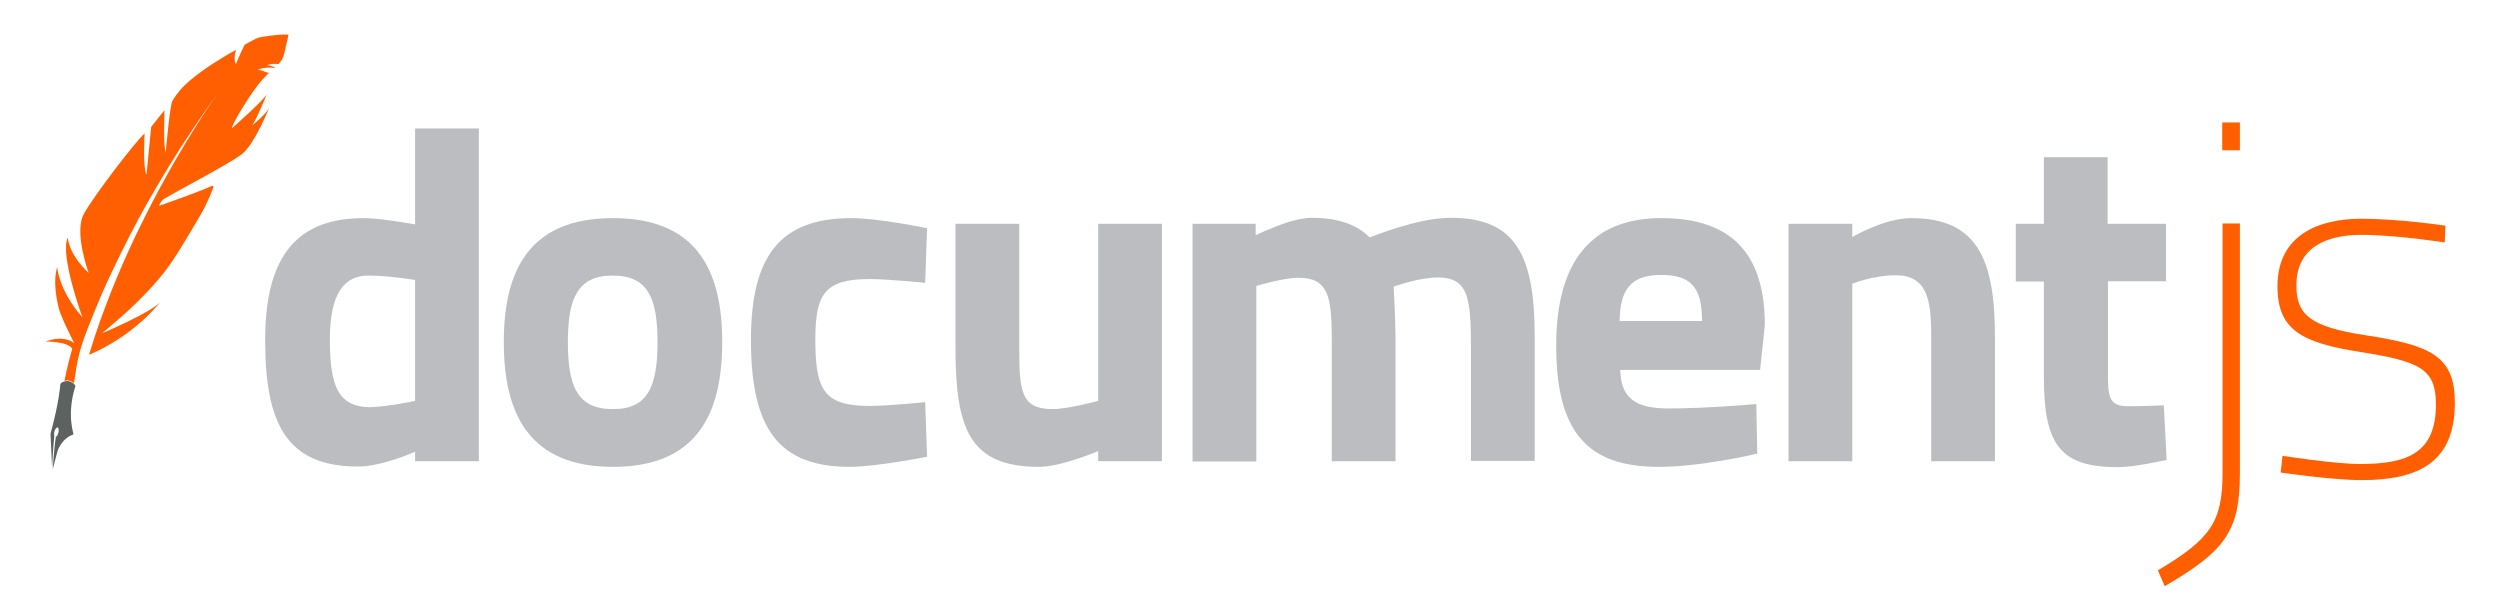
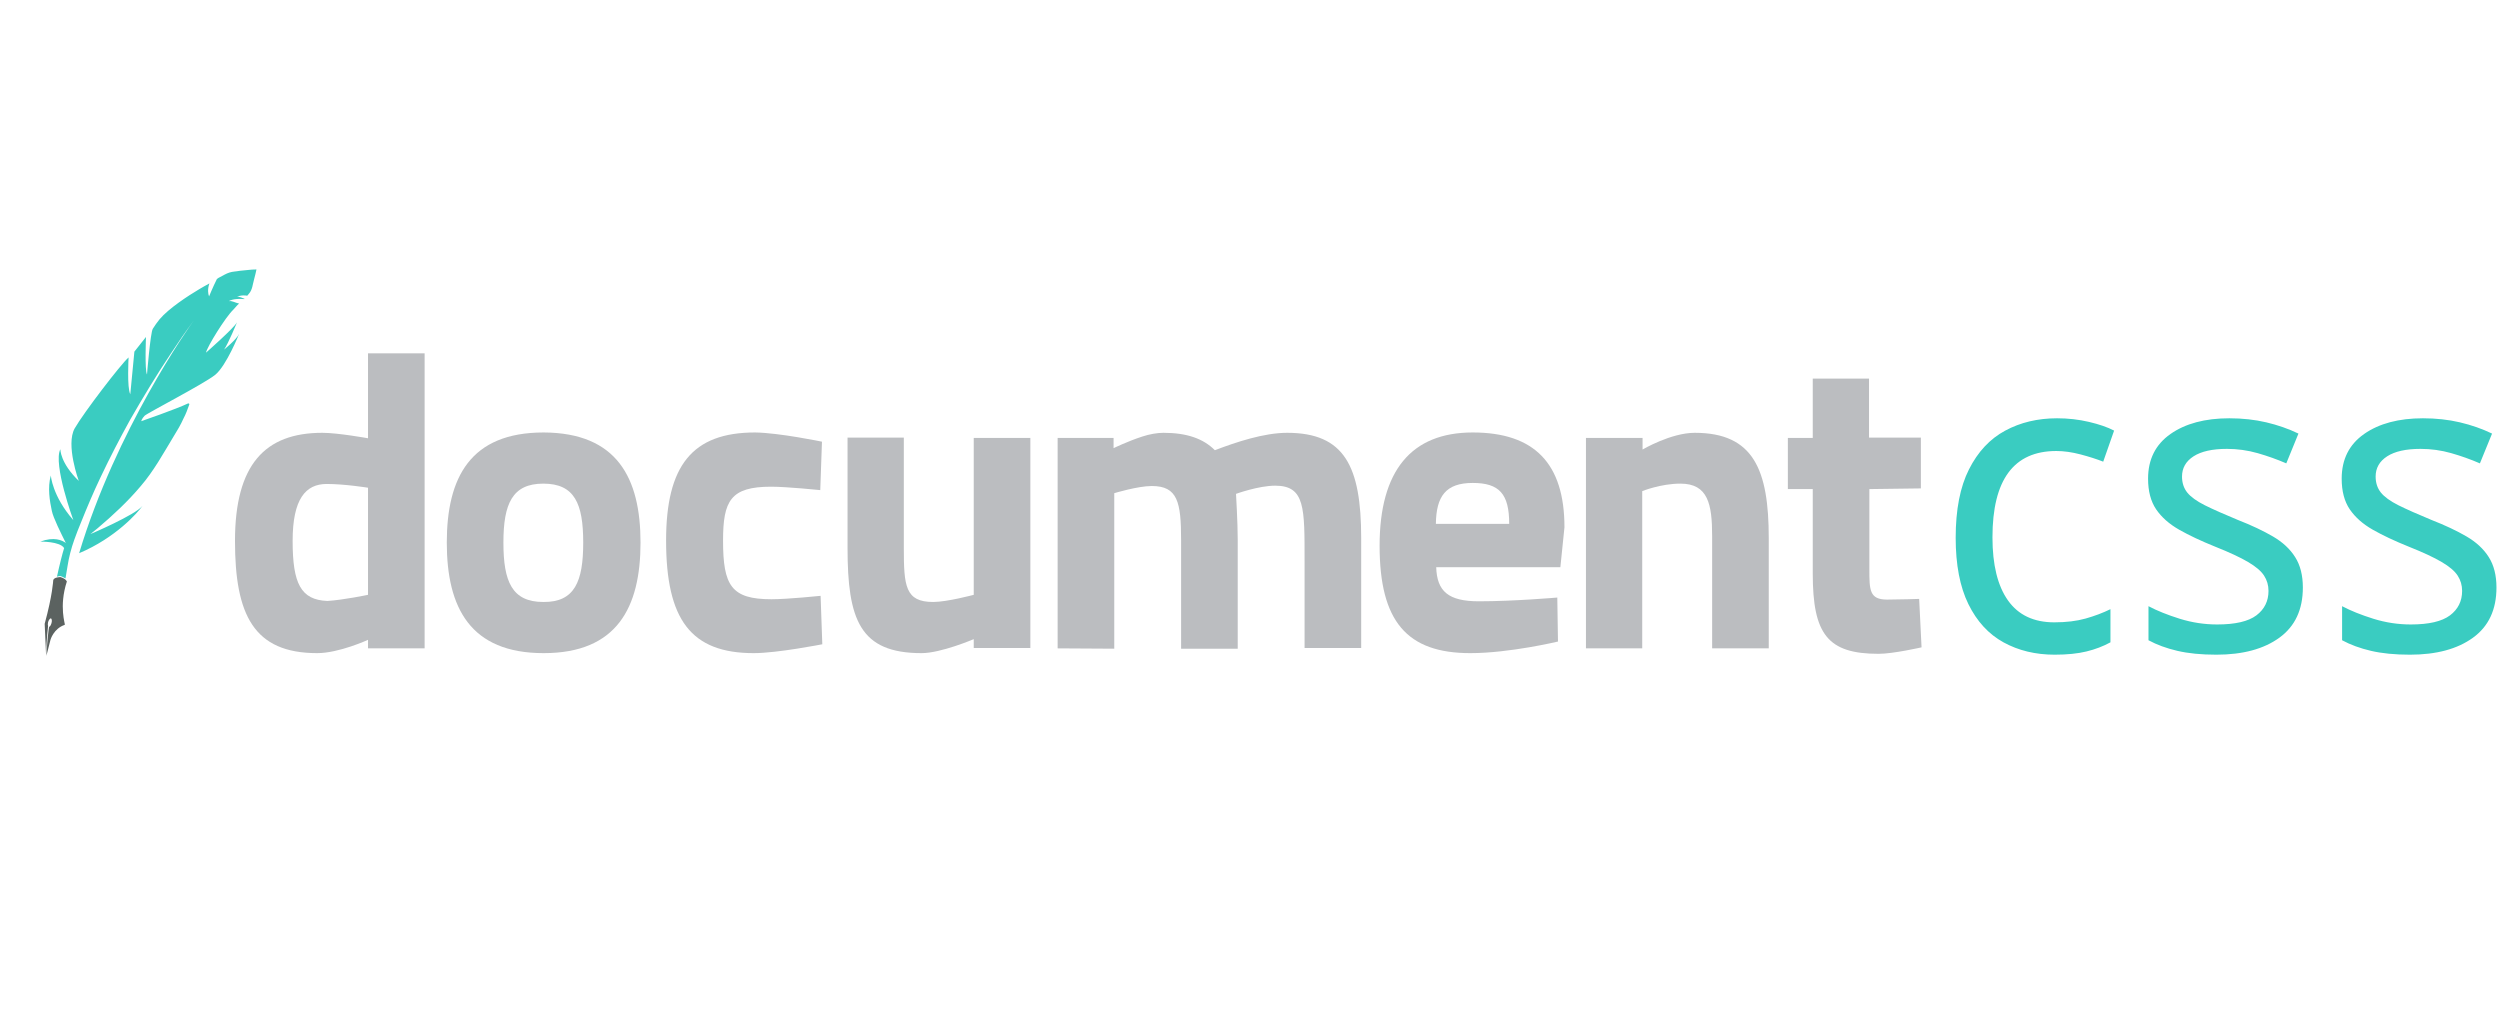
- <svg xmlns="http://www.w3.org/2000/svg" version="1.1" id="Layer_1" x="0px" y="0px" viewBox="0 0 792 194.6" enable-background="new 0 0 792 194.6" xml:space="preserve">
+ <svg xmlns="http://www.w3.org/2000/svg" version="1.1" id="Layer_1" x="0px" y="0px" viewBox="0 0 733 300" enable-background="new 0 0 733 300" xml:space="preserve">
  <g>
-     <path fill="#BBBDC0" d="M151.7,146.1h-20.2v-3c0,0-10.4,4.7-18.1,4.7c-22.7,0-29.4-13.7-29.4-40.1c0-27.3,10.7-38.6,31.2-38.6   c5.6,0,16.3,2,16.3,2V40.7h20.2V146.1z M131.5,127V88.7c0,0-8.3-1.4-14.8-1.4c-7.5,0-12.2,5.4-12.2,20.3c0,15.2,2.9,21.1,12.4,21.4   C122.8,128.9,131.5,127,131.5,127z" />
-     <path fill="#BBBDC0" d="M228.8,108.4c0,23.2-8.4,39.5-34.6,39.5c-26.2,0-34.6-16.3-34.6-39.5c0-23.2,8.4-39.3,34.6-39.3   C220.4,69.1,228.8,85.2,228.8,108.4z M208.3,108.4c0-13.9-3-21.1-14.2-21.1c-11.1,0-14.2,7.2-14.2,21.1c0,13.9,3,21.2,14.2,21.2   C205.3,129.7,208.3,122.3,208.3,108.4z" />
-     <path fill="#BBBDC0" d="M293.7,72.3l-0.6,17.3c0,0-11.9-1.2-17.6-1.2c-14.5,0-17.2,5-17.2,19.3c0,16.1,2.9,20.9,17.3,20.9   c5.7,0,17.5-1.2,17.5-1.2l0.6,17.3c0,0-16.1,3.2-24.5,3.2c-22.4,0-31.3-11.9-31.3-40.2c0-26.7,9.3-38.6,31.8-38.6   C278.4,69.1,293.7,72.3,293.7,72.3z" />
-     <path fill="#BBBDC0" d="M368.1,70.9v75.2h-20.2v-3.2c0,0-11.7,5-18.7,5c-22,0-26.5-11.9-26.5-37.7V70.9h20.2v39.3   c0,13.6,0.5,19.4,10.5,19.4c5,0,14.5-2.6,14.5-2.6V70.9H368.1z" />
-     <path fill="#BBBDC0" d="M377.8,146.1V70.9h20v3.6c0,0,5-2.4,10.2-4.1c2.6-0.8,5.4-1.4,7.5-1.4c8.4,0,14.3,2.1,18.4,6.2   c7.7-2.9,17.6-6.2,25.8-6.2c20.5,0,26.5,11.9,26.5,37.7v39.3H466v-31c0-19,0.3-27.1-10.5-27.1c-6,0-14,2.9-14,2.9   s0.6,10.4,0.6,16.3v39h-20.2v-38.7c0-13.6-1.2-19.4-10.5-19.4c-5,0-13.4,2.6-13.4,2.6v55.6H377.8z" />
-     <path fill="#BBBDC0" d="M556.4,128l0.3,15.7c0,0-17.3,4.2-31.3,4.2c-22.7,0-32.4-11.3-32.4-38.4c0-26.8,11.3-40.4,33.3-40.4   c22.1,0,32.8,11.1,32.8,33.9l-1.5,14.2h-44.3c0.2,8.6,4.4,12.2,15.2,12.2C540.9,129.4,556.4,128,556.4,128z M539.2,101.7   c0-10.7-3.5-14.6-13-14.6c-9.6,0-13,4.7-13.1,14.6H539.2z" />
-     <path fill="#BBBDC0" d="M566.6,146.1V70.9h20.2v4.2c0,0,10.1-6,18.7-6c21.1,0,26.5,13.3,26.5,37.7v39.3h-20.2V106   c0-11.4-1.5-18.8-11.3-18.8c-7.1,0-13.7,2.7-13.7,2.7v56.2H566.6z" />
-     <path fill="#BBBDC0" d="M667.8,89.2v28.5c0,7.5,0,11,6.3,11c4.2,0,11.4-0.3,11.4-0.3l0.9,17.3c0,0-10.1,2.3-15.4,2.3   c-18.2,0-23.5-6.9-23.5-28.6V89.2h-8.9V70.9h8.9V49.8h20.2v21.1h18.5v18.2H667.8z" />
+     <path fill="#BBBDC0" d="M124.5,190.1h-16.6v-2.5c0,0-8.5,3.9-14.9,3.9c-18.6,0-24.1-11.2-24.1-32.9c0-22.4,8.8-31.7,25.6-31.7   c4.6,0,13.4,1.6,13.4,1.6v-24.9h16.6V190.1z M107.9,174.4v-31.4c0,0-6.8-1.1-12.1-1.1c-6.2,0-10,4.4-10,16.7   c0,12.5,2.4,17.3,10.2,17.6C100.8,175.9,107.9,174.4,107.9,174.4z" />
+     <path fill="#BBBDC0" d="M187.8,159.1c0,19-6.9,32.4-28.4,32.4S131,178.2,131,159.1s6.9-32.3,28.4-32.3   C180.9,126.9,187.8,140.1,187.8,159.1z M171,159.1c0-11.4-2.5-17.3-11.7-17.3c-9.1,0-11.7,5.9-11.7,17.3c0,11.4,2.5,17.4,11.7,17.4   C168.5,176.6,171,170.5,171,159.1z" />
+     <path fill="#BBBDC0" d="M241,129.5l-0.5,14.2c0,0-9.8-1-14.4-1c-11.9,0-14.1,4.1-14.1,15.8c0,13.2,2.4,17.2,14.2,17.2   c4.7,0,14.4-1,14.4-1l0.5,14.2c0,0-13.2,2.6-20.1,2.6c-18.4,0-25.7-9.8-25.7-33c0-21.9,7.6-31.7,26.1-31.7   C228.5,126.9,241,129.5,241,129.5z" />
+     <path fill="#BBBDC0" d="M302.1,128.3v61.7h-16.6v-2.6c0,0-9.6,4.1-15.3,4.1c-18.1,0-21.7-9.8-21.7-30.9v-32.3H265v32.3   c0,11.2,0.4,15.9,8.6,15.9c4.1,0,11.9-2.1,11.9-2.1v-46H302.1z" />
+     <path fill="#BBBDC0" d="M310.1,190.1v-61.7h16.4v3c0,0,4.1-2,8.4-3.4c2.1-0.7,4.4-1.1,6.2-1.1c6.9,0,11.7,1.7,15.1,5.1   c6.3-2.4,14.4-5.1,21.2-5.1c16.8,0,21.7,9.8,21.7,30.9V190h-16.6v-25.4c0-15.6,0.2-22.2-8.6-22.2c-4.9,0-11.5,2.4-11.5,2.4   s0.5,8.5,0.5,13.4v32h-16.6v-31.8c0-11.2-1-15.9-8.6-15.9c-4.1,0-11,2.1-11,2.1v45.6L310.1,190.1L310.1,190.1z" />
+     <path fill="#BBBDC0" d="M456.6,175.2l0.2,12.9c0,0-14.2,3.4-25.7,3.4c-18.6,0-26.6-9.3-26.6-31.5c0-22,9.3-33.2,27.3-33.2   c18.1,0,26.9,9.1,26.9,27.8l-1.2,11.7h-36.4c0.2,7.1,3.6,10,12.5,10C443.9,176.3,456.6,175.2,456.6,175.2z M442.5,153.6   c0-8.8-2.9-12-10.7-12c-7.9,0-10.7,3.9-10.8,12H442.5z" />
+     <path fill="#BBBDC0" d="M465,190.1v-61.7h16.6v3.4c0,0,8.3-4.9,15.3-4.9c17.3,0,21.7,10.9,21.7,30.9v32.3h-16.6v-32.9   c0-9.4-1.2-15.4-9.3-15.4c-5.8,0-11.2,2.2-11.2,2.2v46.1L465,190.1L465,190.1z" />
+     <path fill="#BBBDC0" d="M548.1,143.4v23.4c0,6.2,0,9,5.2,9c3.4,0,9.4-0.2,9.4-0.2l0.7,14.2c0,0-8.3,1.9-12.6,1.9   c-14.9,0-19.3-5.7-19.3-23.5v-24.8h-7.3v-15h7.3V111H548v17.3h15.2v14.9L548.1,143.4L548.1,143.4z" />
  </g>
+   <path fill="#5B6260" d="M19.6,170.5c0,0-0.2-0.8-1.9-1.3c0,0-2,0-2.1,1c0,0-0.2,4.3-2.5,12.7l0.4,8.9c0.2-5,0.5-7.3,0.6-8.3  c-0.1-0.2-0.1-0.7,0-1.1c0.2-0.7,0.6-1.1,0.8-1.1c0.3,0.1,0.4,0.7,0.2,1.4c-0.2,0.6-0.4,1-0.7,1.1c-0.2,1.1-0.5,3.4-0.8,8.5l1.2-4.7  c0,0,0.9-3.3,4.2-4.4C19.2,183.1,17.2,177.9,19.6,170.5z" />
  <g>
-     <path fill="#FF5F00" d="M704,70.8h5.6v79.2c0,18.4-4.8,24.6-23.8,35.7l-2.2-5c16.6-9.9,20.5-15.2,20.5-30.9V70.8z M704,38.8h5.6   v8.8H704V38.8z" />
-     <path fill="#FF5F00" d="M774.5,76.8c0,0-15.5-2.4-26.4-2.4c-10.4,0-20.6,3.5-20.6,16c0,9.1,4,13.1,21.9,15.8   c20.9,3.2,28.3,6.7,28.3,21.4c0,18.9-11.5,24.5-29.6,24.5c-9.1,0-25.6-2.4-25.6-2.4l0.6-5.3c0,0,16.5,2.6,24.6,2.6   c15,0,24-3.5,24-18.9c0-11.2-5-13.6-24-16.6c-18.4-2.9-26.2-6.9-26.2-20.8c0-16.5,13.4-21.4,26.5-21.4c12.3,0,26.7,2.2,26.7,2.2   L774.5,76.8z" />
-   </g>
-   <path fill="#5B6260" d="M23.9,122.3c0,0-0.2-1-2.3-1.6c0,0-2.4,0-2.5,1.2c0,0-0.3,5.3-3.1,15.5l0.5,10.8c0.3-6.1,0.6-8.9,0.7-10.1  c-0.1-0.3-0.1-0.8,0-1.3c0.2-0.8,0.7-1.4,1-1.4c0.4,0.1,0.5,0.8,0.3,1.7c-0.2,0.7-0.5,1.2-0.8,1.3c-0.2,1.3-0.6,4.2-1,10.3l1.5-5.7  c0,0,1.1-4,5.1-5.4C23.4,137.6,21,131.3,23.9,122.3z" />
-   <g>
-     <path fill="#FF5F00" d="M85.7,11.3c-1.2,0.2-2.5,0.3-3.7,0.6c-1.2,0.4-2.3,1.1-3.5,1.7c-0.5,0.3-0.5,0.3-1,0.6   c-1.5,2.9-2.8,6.2-2.8,6.2c-0.4-0.9-0.6-2.6,0.1-4.6c-1.5,0.8-2.3,1.2-3.7,2.1c-3.9,2.3-10.8,6.8-14.1,10.7   c-0.9,1.1-1.7,2.2-2.4,3.4c-0.8,1.3-2.1,16.3-2.1,16.3c-0.8-1.5-0.4-13.4-0.4-13.4l-4.2,5.3l-1.5,15.2c-1.2-2.3-0.6-13.1-0.6-13.1   c-2.7,2.3-16,19.6-19.2,25.4c-3.3,5.8,1.5,18.8,1.5,18.8c-6.7-6.4-6.6-11.3-6.6-11.3c-2.7,5.4,4.6,25.3,4.6,25.3   c-7.6-8.6-8-16-8-16c-1.2,4.4-0.4,9.2,0.4,12.7c0.5,2.4,3.3,8.1,5,11.5c-1.3-1-4.1-2.3-9.1-0.5c0,0,7.1-0.1,8.5,2.3   c-0.6,2-1.6,5.7-2.5,10.2c0.6-0.2,1.2-0.2,1.2-0.2c0.9,0.3,1.4,0.6,1.8,0.9c0.3-1.5,0.5-2.9,0.7-4.4c0.5-3.2,1.3-6.4,2.4-9.5   c0.7-2,1.5-4,2.3-6c2.2-5.5,4.5-11,7.1-16.3c3.3-7,6.8-13.8,10.6-20.6c4.6-8.1,9.4-16,14.6-23.7c2.6-3.9,5.3-7.8,8.1-11.6   c-1.7,2.3-27.7,39-41,83.1c13-5.5,20.9-14.5,22.7-16.9c-2.5,3.3-18.6,10.1-18.6,10.1s2.5-2.1,2.5-2.1c5.5-4.6,10.8-9.6,15.4-15   c4.7-5.5,8.2-11.8,11.9-18c1.2-2,2.4-4,3.4-6.2c0.8-1.6,1.5-3.3,2.1-5c0.1-0.3-0.2-0.5-0.5-0.4c-4,1.9-16.7,6.3-16.7,6.3   s0.2-1,1.2-1.9c1-1,21.1-11.3,25.2-14.6c4-3.3,8.5-14.6,8.5-14.6c-1,2.1-5.4,5.6-5.4,5.6c1.5-2.1,4.6-9.8,4.6-9.8   c-1,1.9-11.1,10.8-11.1,10.8c0.4-2.1,7-12.7,9.7-15.4c0.9-0.9,1.1-1.3,2.1-2.2c-1.3-0.2-2.5-1.1-3.6-0.9c0,0,1.5-1.1,5.5-0.7   c0,0,0.1-0.1,0.1-0.1c-0.6-0.3-1.9-0.8-2.7-0.7c0,0,1.5-0.7,3.7-0.4c0.3-0.3,0.3-0.3,0.6-0.7c1.2-1.4,1.4-3.4,1.8-5.1   c0.1-0.2,0.8-3.5,0.8-3.5C89.5,10.8,87.5,11.1,85.7,11.3z" />
-     <path fill="#FF5F00" d="M51,95.7C51.5,95.1,51.5,95,51,95.7L51,95.7z" />
-     <path fill="#FF5F00" d="M51,95.7C51,95.7,50.9,95.7,51,95.7C50.9,95.7,50.9,95.7,51,95.7C51,95.7,51,95.7,51,95.7z" />
+     <g>
+       <path fill="#3ACCC1" d="M70.3,79.4c-1,0.2-2.1,0.2-3,0.5c-1,0.3-1.9,0.9-2.9,1.4c-0.4,0.2-0.4,0.2-0.8,0.5    c-1.2,2.4-2.3,5.1-2.3,5.1c-0.3-0.7-0.5-2.1,0.1-3.8c-1.2,0.7-1.9,1-3,1.7c-3.2,1.9-8.9,5.6-11.6,8.8c-0.7,0.9-1.4,1.8-2,2.8    c-0.7,1.1-1.7,13.4-1.7,13.4c-0.7-1.2-0.3-11-0.3-11l-3.4,4.3l-1.2,12.5c-1-1.9-0.5-10.8-0.5-10.8c-2.2,1.9-13.1,16.1-15.8,20.8    c-2.7,4.8,1.2,15.4,1.2,15.4c-5.5-5.3-5.4-9.3-5.4-9.3c-2.2,4.4,3.8,20.8,3.8,20.8c-6.2-7.1-6.6-13.1-6.6-13.1    c-1,3.6-0.3,7.6,0.3,10.4c0.4,2,2.7,6.6,4.1,9.4c-1.1-0.8-3.4-1.9-7.5-0.4c0,0,5.8-0.1,7,1.9c-0.5,1.6-1.3,4.7-2.1,8.4    c0.5-0.2,1-0.2,1-0.2c0.7,0.2,1.1,0.5,1.5,0.7c0.2-1.2,0.4-2.4,0.6-3.6c0.4-2.6,1.1-5.3,2-7.8c0.6-1.6,1.2-3.3,1.9-4.9    c1.8-4.5,3.7-9,5.8-13.4c2.7-5.7,5.6-11.3,8.7-16.9c3.8-6.6,7.7-13.1,12-19.5c2.1-3.2,4.3-6.4,6.6-9.5c-1.4,1.9-22.7,32-33.6,68.2    c10.7-4.5,17.2-11.9,18.6-13.9c-2.1,2.7-15.3,8.3-15.3,8.3l2.1-1.7c4.5-3.8,8.9-7.9,12.6-12.3c3.9-4.5,6.7-9.7,9.8-14.8    c1-1.6,2-3.3,2.8-5.1c0.7-1.3,1.2-2.7,1.7-4.1c0.1-0.2-0.2-0.4-0.4-0.3c-3.3,1.6-13.7,5.2-13.7,5.2s0.2-0.8,1-1.6    c0.8-0.8,17.3-9.3,20.7-12c3.3-2.7,7-12,7-12c-0.8,1.7-4.4,4.6-4.4,4.6c1.2-1.7,3.8-8,3.8-8c-0.8,1.6-9.1,8.9-9.1,8.9    c0.3-1.7,5.7-10.4,8-12.6c0.7-0.7,0.9-1.1,1.7-1.8c-1.1-0.2-2.1-0.9-3-0.7c0,0,1.2-0.9,4.5-0.6l0.1-0.1c-0.5-0.2-1.6-0.7-2.2-0.6    c0,0,1.2-0.6,3-0.3c0.2-0.2,0.2-0.2,0.5-0.6c1-1.1,1.1-2.8,1.5-4.2c0.1-0.2,0.7-2.9,0.7-2.9C73.5,79,71.8,79.3,70.3,79.4z" />
+       <path fill="#3ACCC1" d="M41.9,148.7C42.3,148.2,42.3,148.1,41.9,148.7L41.9,148.7z" />
+       <path fill="#3ACCC1" d="M41.9,148.7C41.9,148.7,41.8,148.7,41.9,148.7C41.8,148.7,41.8,148.7,41.9,148.7L41.9,148.7z" />
+     </g>
+     <text transform="matrix(0.9507 0 0 1 566.8838 190.7041)" fill="#3ACCC1" font-family="'Titillium-Thin'" font-size="124.655">css</text>
  </g>
</svg>
